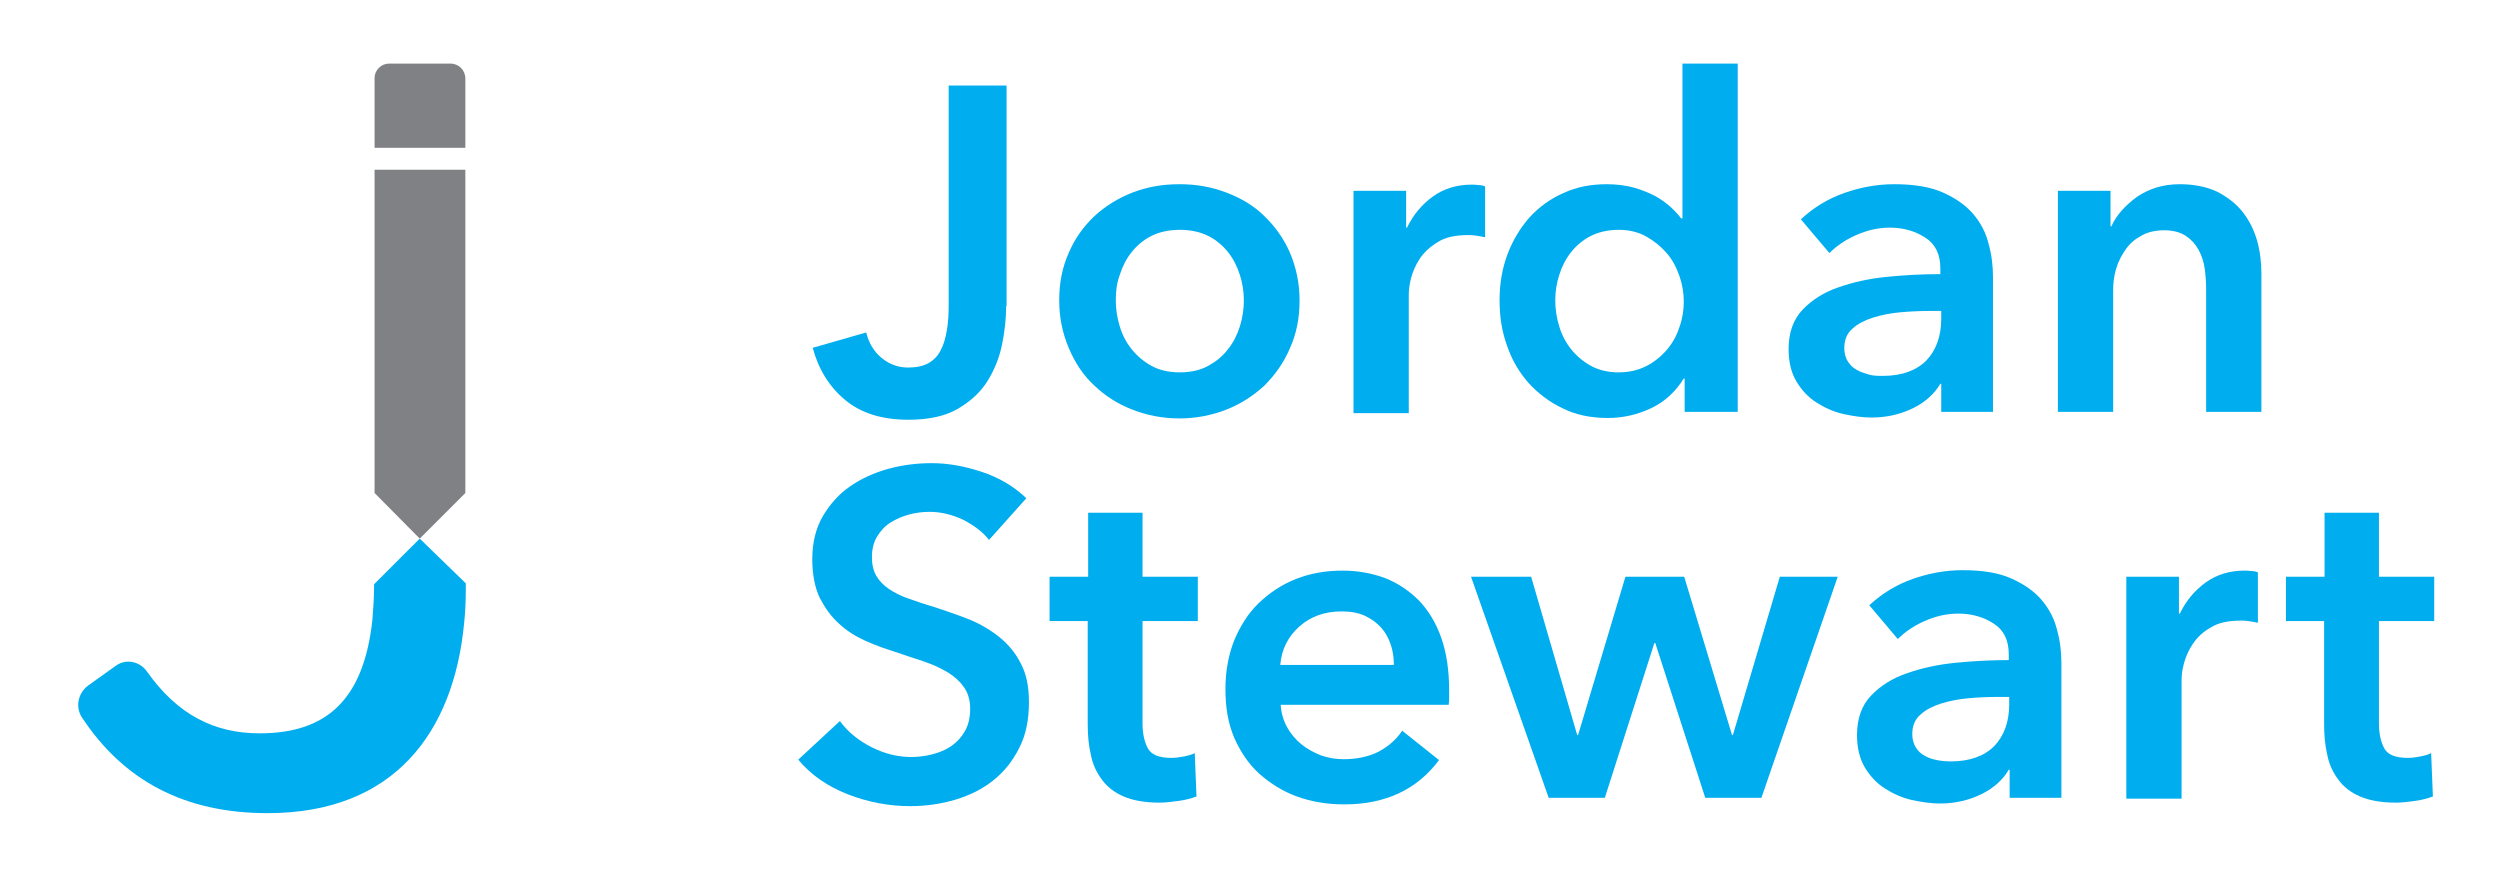
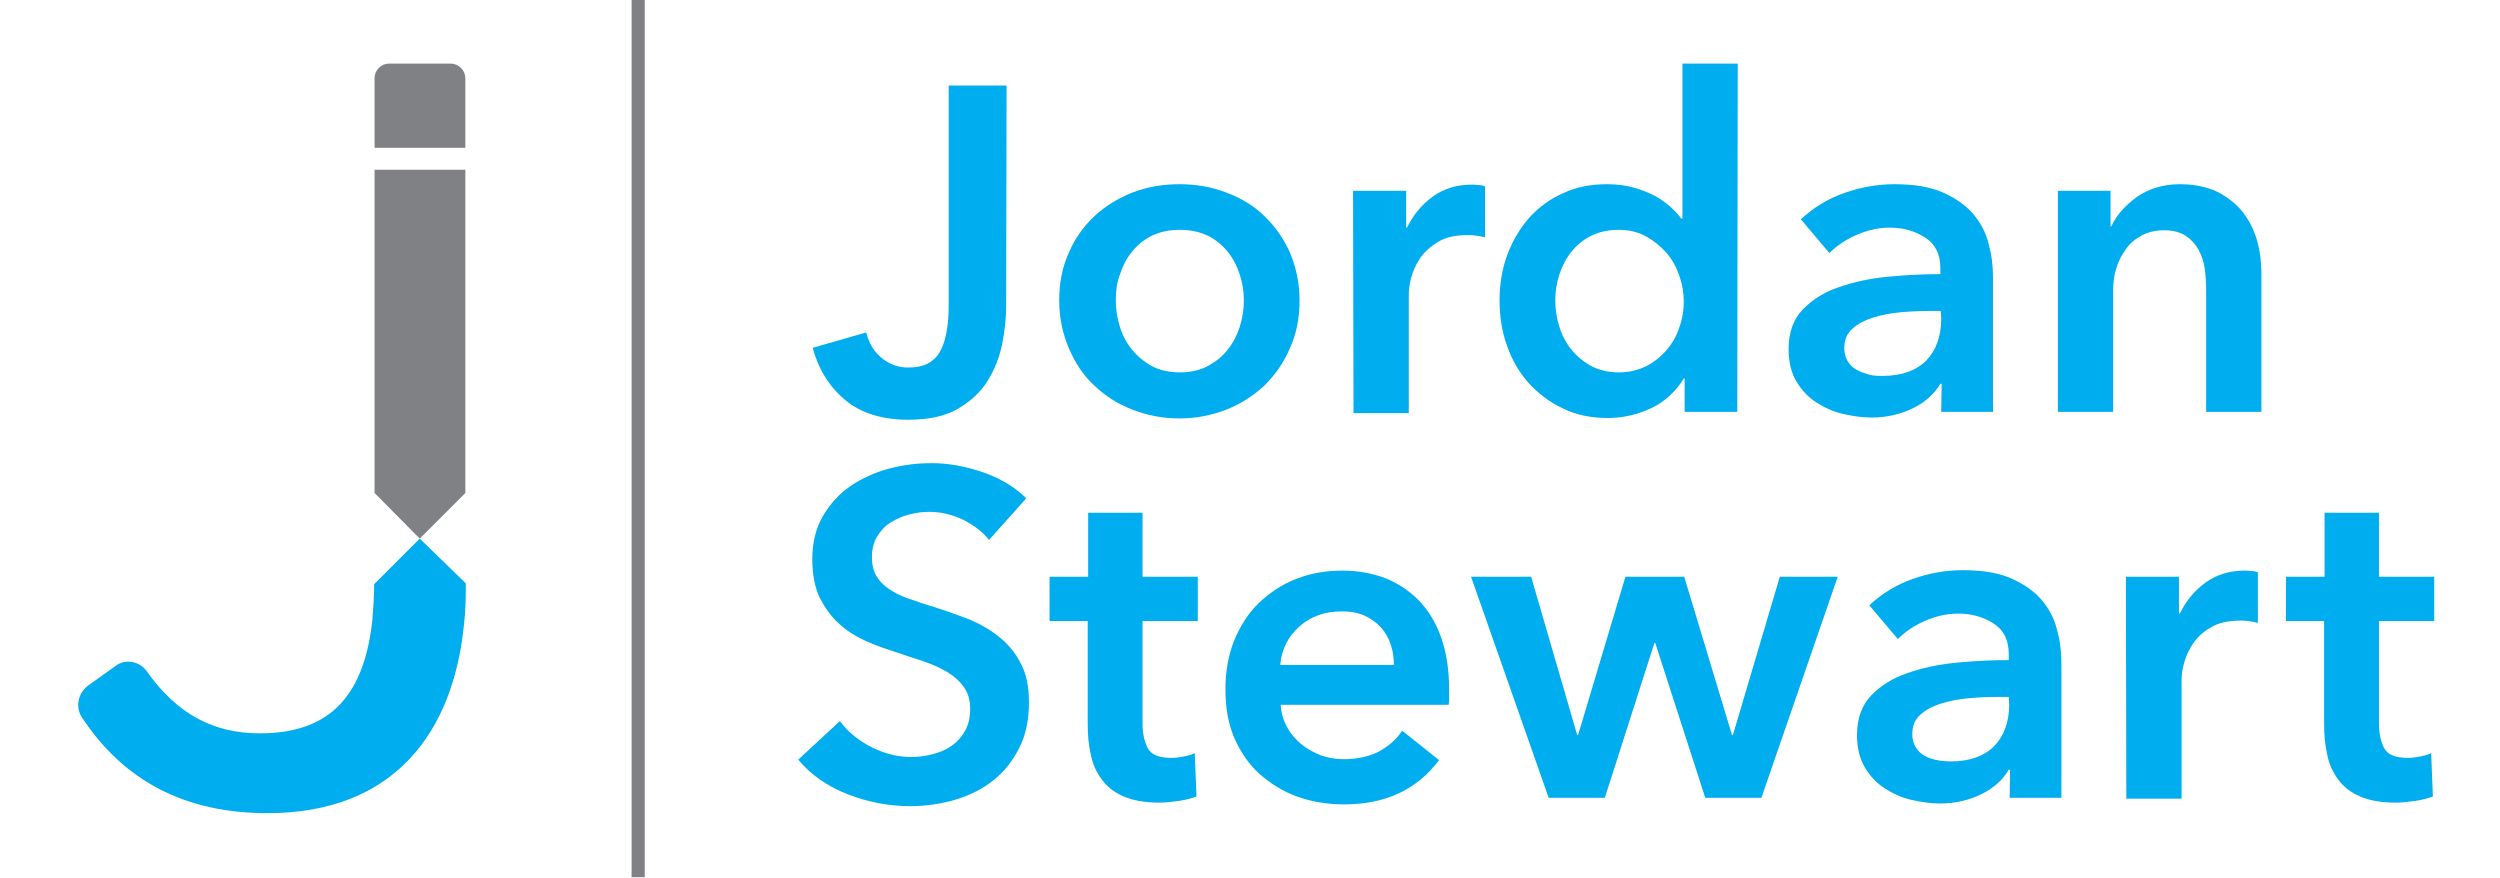
<svg xmlns="http://www.w3.org/2000/svg" version="1.1" id="Layer_1" x="0px" y="0px" viewBox="0 0 570 200" style="enable-background:new 0 0 570 200;" xml:space="preserve">
  <style type="text/css">
	.st0{fill:#00ADEE;}
	.st1{fill:#808184;}
+ 	.st2{fill:none;stroke:#808184;stroke-width:3;stroke-miterlimit:10;}
</style>
-   <path class="st0" d="M95.7,122.8l-10.4,10.4c0,2.9-0.2,5.7-0.4,8.2c-2,18.3-10.6,25.8-25.7,25.8c-10.3,0-18.7-4.2-25.7-14.1  c-1.6-2.3-4.8-3-7.1-1.3l-6.3,4.5c-2.3,1.7-3,4.9-1.4,7.3c9.5,14.4,23.4,21.8,42.3,21.8c29.1,0,42.4-18.7,44.8-43.1  c0.3-2.7,0.4-5.4,0.4-8.1v-1.2L95.7,122.8z" />
+   <path class="st0" d="M95.7,122.8l-10.4,10.4c0,2.9-0.2,5.7-0.4,8.2c-2,18.3-10.6,25.8-25.7,25.8c-10.3,0-18.7-4.2-25.7-14.1  c-1.6-2.3-4.8-3-7.1-1.3l-6.3,4.5c-2.3,1.7-3,4.9-1.4,7.3c9.5,14.4,23.4,21.8,42.3,21.8c29.1,0,42.4-18.7,44.8-43.1  c0.3-2.7,0.4-5.4,0.4-8.1V133L95.7,122.8z" />
  <g>
-     <path class="st1" d="M102.7,14.5H88.7c-1.8,0-3.3,1.5-3.3,3.3V25v5.4v3.3h3.3h14.1h3.3v-3.3V25v-7.1   C106.1,16,104.6,14.5,102.7,14.5z" />
+     <path class="st1" d="M102.7,14.5h-14c-1.8,0-3.3,1.5-3.3,3.3V25v5.4v3.3h3.3h14.1h3.3v-3.3V25v-7.1C106.1,16,104.6,14.5,102.7,14.5   z" />
    <polygon class="st1" points="85.4,112.4 95.7,122.8 106.1,112.4 106.1,38.7 85.4,38.7  " />
  </g>
  <g>
-     <path class="st0" d="M229.4,69.8c0,2.7-0.3,5.6-0.9,8.6c-0.6,3-1.7,5.8-3.3,8.4c-1.6,2.6-3.9,4.7-6.8,6.4   c-2.9,1.7-6.7,2.5-11.3,2.5c-6,0-10.8-1.5-14.4-4.5c-3.6-3-6.1-7-7.4-11.9l12.2-3.5c0.6,2.5,1.8,4.4,3.5,5.8c1.7,1.4,3.7,2.2,6,2.2   c1.9,0,3.4-0.3,4.7-1c1.2-0.7,2.2-1.7,2.8-3c0.7-1.3,1.1-2.8,1.4-4.6c0.3-1.8,0.4-3.7,0.4-5.8V19.5h13.2V69.8z" />
-     <path class="st0" d="M241.5,68.5c0-4,0.7-7.6,2.2-10.9c1.4-3.3,3.4-6,5.8-8.3c2.5-2.3,5.4-4.1,8.7-5.4c3.4-1.3,6.9-1.9,10.7-1.9   c3.8,0,7.3,0.6,10.7,1.9c3.4,1.3,6.3,3,8.7,5.4c2.4,2.3,4.4,5.1,5.8,8.3c1.4,3.3,2.2,6.9,2.2,10.9c0,4-0.7,7.6-2.2,10.9   c-1.4,3.3-3.4,6.1-5.8,8.5c-2.5,2.3-5.4,4.2-8.7,5.5c-3.4,1.3-6.9,2-10.7,2c-3.8,0-7.4-0.7-10.7-2c-3.4-1.3-6.3-3.2-8.7-5.5   c-2.5-2.3-4.4-5.2-5.8-8.5C242.3,76.1,241.5,72.5,241.5,68.5z M254.4,68.5c0,2,0.3,3.9,0.9,5.9c0.6,2,1.5,3.7,2.7,5.2   c1.2,1.5,2.7,2.8,4.5,3.8c1.8,1,4,1.5,6.5,1.5c2.5,0,4.7-0.5,6.5-1.5c1.8-1,3.3-2.2,4.5-3.8c1.2-1.5,2.1-3.3,2.7-5.2   c0.6-2,0.9-3.9,0.9-5.9c0-2-0.3-3.9-0.9-5.8c-0.6-1.9-1.5-3.7-2.7-5.2c-1.2-1.5-2.7-2.8-4.5-3.7c-1.8-0.9-4-1.4-6.5-1.4   c-2.5,0-4.7,0.5-6.5,1.4c-1.8,0.9-3.3,2.2-4.5,3.7c-1.2,1.5-2.1,3.3-2.7,5.2C254.6,64.6,254.4,66.5,254.4,68.5z" />
-     <path class="st0" d="M308.5,43.5h12.1v8.4h0.2c1.4-2.9,3.4-5.3,5.9-7.1c2.5-1.8,5.5-2.7,8.8-2.7c0.5,0,1,0,1.6,0.1   c0.6,0,1,0.1,1.5,0.3v11.6c-0.8-0.2-1.6-0.3-2.2-0.4c-0.6-0.1-1.2-0.1-1.7-0.1c-2.9,0-5.2,0.5-6.9,1.6c-1.8,1.1-3.1,2.3-4.1,3.8   c-1,1.5-1.6,3-2,4.5c-0.4,1.5-0.5,2.8-0.5,3.7v27h-12.6V43.5z" />
-     <path class="st0" d="M396.1,93.9h-12v-7.6h-0.2c-1.8,2.9-4.2,5.2-7.3,6.7c-3.1,1.5-6.5,2.3-10,2.3c-3.9,0-7.3-0.7-10.3-2.2   c-3-1.4-5.6-3.4-7.8-5.8c-2.1-2.4-3.8-5.2-4.9-8.5c-1.2-3.3-1.7-6.7-1.7-10.4c0-3.7,0.6-7.2,1.8-10.4c1.2-3.2,2.9-6,5-8.4   c2.2-2.4,4.8-4.3,7.8-5.6c3-1.4,6.3-2,9.9-2c2.3,0,4.4,0.3,6.2,0.8c1.8,0.5,3.4,1.2,4.8,1.9c1.4,0.8,2.5,1.6,3.5,2.5   c1,0.9,1.8,1.8,2.4,2.6h0.3V14.5h12.6V93.9z M354.6,68.5c0,2,0.3,3.9,0.9,5.9c0.6,2,1.5,3.7,2.7,5.2c1.2,1.5,2.7,2.8,4.5,3.8   c1.8,1,4,1.5,6.4,1.5c2.3,0,4.4-0.5,6.2-1.4c1.8-0.9,3.4-2.2,4.7-3.7c1.3-1.5,2.3-3.3,2.9-5.2c0.7-1.9,1-3.9,1-5.8   c0-2-0.3-3.9-1-5.9c-0.7-2-1.6-3.7-2.9-5.2c-1.3-1.5-2.9-2.8-4.7-3.8c-1.8-1-3.9-1.5-6.2-1.5c-2.5,0-4.6,0.5-6.4,1.4   c-1.8,0.9-3.3,2.2-4.5,3.7c-1.2,1.5-2.1,3.3-2.7,5.2C354.9,64.6,354.6,66.5,354.6,68.5z" />
-     <path class="st0" d="M442.7,87.5h-0.3c-1.3,2.2-3.3,4.1-6.1,5.5c-2.8,1.4-6,2.2-9.6,2.2c-2,0-4.1-0.3-6.4-0.8   c-2.2-0.5-4.2-1.4-6.1-2.6c-1.9-1.2-3.4-2.8-4.6-4.8c-1.2-2-1.8-4.5-1.8-7.4c0-3.8,1.1-6.8,3.2-9c2.1-2.2,4.9-4,8.2-5.1   c3.4-1.2,7.1-2,11.2-2.4c4.1-0.4,8.1-0.6,12-0.6v-1.3c0-3.2-1.1-5.5-3.4-7c-2.3-1.5-5-2.3-8.1-2.3c-2.7,0-5.2,0.6-7.7,1.7   c-2.5,1.1-4.5,2.5-6.1,4.1l-6.5-7.7c2.9-2.7,6.2-4.7,9.9-6c3.7-1.3,7.5-2,11.4-2c4.5,0,8.2,0.6,11.1,1.9c2.9,1.3,5.2,2.9,6.9,4.9   c1.7,2,2.9,4.3,3.5,6.8c0.7,2.5,1,5,1,7.6v30.7h-11.8V87.5z M442.5,70.9h-2.8c-2,0-4.2,0.1-6.4,0.3c-2.2,0.2-4.3,0.6-6.2,1.2   c-1.9,0.6-3.5,1.4-4.7,2.5c-1.3,1.1-1.9,2.6-1.9,4.5c0,1.2,0.3,2.2,0.8,3c0.5,0.8,1.2,1.5,2,1.9c0.8,0.5,1.8,0.8,2.8,1.1   s2.1,0.3,3.2,0.3c4.3,0,7.6-1.2,9.9-3.5c2.2-2.3,3.4-5.5,3.4-9.5V70.9z" />
-     <path class="st0" d="M469.2,43.5h12v8.1h0.2c1.1-2.5,3.1-4.7,5.8-6.7c2.8-1.9,6-2.9,9.8-2.9c3.3,0,6.1,0.6,8.5,1.7   c2.3,1.2,4.3,2.7,5.8,4.6c1.5,1.9,2.6,4.1,3.3,6.5c0.7,2.5,1,5,1,7.6v31.5H503V66c0-1.5-0.1-3-0.3-4.6c-0.2-1.6-0.7-3.1-1.4-4.4   c-0.7-1.3-1.7-2.4-2.9-3.2c-1.2-0.8-2.9-1.3-4.9-1.3c-2,0-3.8,0.4-5.2,1.2c-1.5,0.8-2.7,1.8-3.6,3.1c-0.9,1.3-1.7,2.7-2.2,4.4   c-0.5,1.6-0.7,3.3-0.7,5v27.7h-12.6V43.5z" />
-     <path class="st0" d="M225.5,123.1c-1.4-1.8-3.4-3.3-5.9-4.6c-2.6-1.2-5.1-1.8-7.7-1.8c-1.5,0-3.1,0.2-4.6,0.6   c-1.5,0.4-2.9,1-4.2,1.8c-1.3,0.8-2.3,1.9-3.1,3.2c-0.8,1.3-1.2,2.9-1.2,4.7c0,1.7,0.3,3.1,1,4.3c0.7,1.2,1.7,2.2,2.9,3   c1.2,0.8,2.7,1.6,4.5,2.2c1.7,0.6,3.7,1.3,5.8,1.9c2.4,0.8,4.8,1.6,7.4,2.6c2.6,1,4.9,2.3,7,3.9c2.1,1.6,3.9,3.6,5.2,6.1   c1.4,2.5,2,5.5,2,9.1c0,4-0.7,7.5-2.2,10.4c-1.5,3-3.4,5.4-5.9,7.4c-2.5,2-5.3,3.4-8.6,4.4c-3.3,1-6.8,1.5-10.4,1.5   c-4.8,0-9.6-0.9-14.2-2.7c-4.6-1.8-8.4-4.4-11.3-7.9l9.5-8.8c1.8,2.5,4.3,4.5,7.3,6c3,1.5,6,2.2,9,2.2c1.5,0,3.1-0.2,4.7-0.6   c1.6-0.4,3.1-1,4.4-1.9c1.3-0.9,2.3-2,3.1-3.4s1.2-3.1,1.2-5.1c0-2-0.5-3.6-1.4-4.9c-0.9-1.3-2.1-2.4-3.7-3.4   c-1.5-0.9-3.4-1.8-5.5-2.5c-2.1-0.7-4.3-1.4-6.6-2.2c-2.2-0.7-4.5-1.5-6.7-2.5c-2.2-1-4.3-2.3-6-3.9c-1.8-1.6-3.2-3.6-4.4-5.9   c-1.1-2.3-1.7-5.3-1.7-8.8c0-3.8,0.8-7,2.4-9.8c1.6-2.7,3.6-5,6.2-6.8c2.6-1.8,5.5-3.1,8.7-4c3.3-0.9,6.6-1.3,9.9-1.3   c3.8,0,7.6,0.7,11.5,2c3.9,1.3,7.3,3.3,10.1,6L225.5,123.1z" />
-     <path class="st0" d="M239.3,141.6v-10.1h8.8v-14.6h12.4v14.6h12.6v10.1h-12.6V165c0,2.2,0.4,4.1,1.2,5.6c0.8,1.5,2.6,2.2,5.4,2.2   c0.8,0,1.7-0.1,2.7-0.3c1-0.2,1.9-0.4,2.6-0.8l0.4,9.9c-1.1,0.4-2.5,0.8-4,1c-1.5,0.2-3,0.4-4.4,0.4c-3.4,0-6.1-0.5-8.2-1.4   c-2.1-0.9-3.8-2.2-5-3.9c-1.2-1.6-2.1-3.5-2.5-5.7c-0.5-2.1-0.7-4.4-0.7-6.9v-23.5H239.3z" />
-     <path class="st0" d="M330.4,157.3c0,0.6,0,1.1,0,1.7c0,0.6,0,1.1-0.1,1.7h-38.3c0.1,1.8,0.6,3.5,1.4,5c0.8,1.5,1.9,2.8,3.2,3.9   c1.3,1.1,2.8,1.9,4.5,2.6c1.7,0.6,3.4,0.9,5.2,0.9c3.1,0,5.8-0.6,8-1.7c2.2-1.2,4-2.7,5.4-4.8l8.4,6.7c-5,6.7-12.2,10.1-21.6,10.1   c-3.9,0-7.5-0.6-10.8-1.8c-3.3-1.2-6.1-3-8.6-5.2c-2.4-2.2-4.3-5-5.7-8.2c-1.4-3.3-2-6.9-2-11.1c0-4.1,0.7-7.8,2-11.1   c1.4-3.3,3.2-6.2,5.6-8.5c2.4-2.3,5.2-4.2,8.5-5.5c3.3-1.3,6.8-1.9,10.6-1.9c3.5,0,6.7,0.6,9.7,1.7c3,1.2,5.5,2.9,7.7,5.1   c2.2,2.3,3.9,5.1,5.1,8.5C329.8,148.8,330.4,152.8,330.4,157.3z M317.8,151.6c0-1.6-0.2-3.1-0.7-4.6c-0.5-1.5-1.2-2.8-2.2-3.9   c-1-1.1-2.2-2-3.7-2.7c-1.5-0.7-3.3-1-5.3-1c-3.8,0-7,1.1-9.6,3.4c-2.6,2.3-4.1,5.2-4.4,8.8H317.8z" />
+     <path class="st0" d="M229.4,69.8c0,2.7-0.3,5.6-0.9,8.6c-0.6,3-1.7,5.8-3.3,8.4s-3.9,4.7-6.8,6.4c-2.9,1.7-6.7,2.5-11.3,2.5   c-6,0-10.8-1.5-14.4-4.5c-3.6-3-6.1-7-7.4-11.9l12.2-3.5c0.6,2.5,1.8,4.4,3.5,5.8s3.7,2.2,6,2.2c1.9,0,3.4-0.3,4.7-1   c1.2-0.7,2.2-1.7,2.8-3c0.7-1.3,1.1-2.8,1.4-4.6c0.3-1.8,0.4-3.7,0.4-5.8V19.5h13.2L229.4,69.8L229.4,69.8z" />
+     <path class="st0" d="M241.5,68.5c0-4,0.7-7.6,2.2-10.9c1.4-3.3,3.4-6,5.8-8.3c2.5-2.3,5.4-4.1,8.7-5.4c3.4-1.3,6.9-1.9,10.7-1.9   c3.8,0,7.3,0.6,10.7,1.9c3.4,1.3,6.3,3,8.7,5.4c2.4,2.3,4.4,5.1,5.8,8.3c1.4,3.3,2.2,6.9,2.2,10.9s-0.7,7.6-2.2,10.9   c-1.4,3.3-3.4,6.1-5.8,8.5c-2.5,2.3-5.4,4.2-8.7,5.5c-3.4,1.3-6.9,2-10.7,2c-3.8,0-7.4-0.7-10.7-2c-3.4-1.3-6.3-3.2-8.7-5.5   c-2.5-2.3-4.4-5.2-5.8-8.5S241.5,72.5,241.5,68.5z M254.4,68.5c0,2,0.3,3.9,0.9,5.9c0.6,2,1.5,3.7,2.7,5.2s2.7,2.8,4.5,3.8   s4,1.5,6.5,1.5s4.7-0.5,6.5-1.5s3.3-2.2,4.5-3.8c1.2-1.5,2.1-3.3,2.7-5.2c0.6-2,0.9-3.9,0.9-5.9s-0.3-3.9-0.9-5.8   c-0.6-1.9-1.5-3.7-2.7-5.2s-2.7-2.8-4.5-3.7s-4-1.4-6.5-1.4s-4.7,0.5-6.5,1.4s-3.3,2.2-4.5,3.7s-2.1,3.3-2.7,5.2   C254.6,64.6,254.4,66.5,254.4,68.5z" />
+     <path class="st0" d="M308.5,43.5h12.1v8.4h0.2c1.4-2.9,3.4-5.3,5.9-7.1s5.5-2.7,8.8-2.7c0.5,0,1,0,1.6,0.1c0.6,0,1,0.1,1.5,0.3   v11.6c-0.8-0.2-1.6-0.3-2.2-0.4c-0.6-0.1-1.2-0.1-1.7-0.1c-2.9,0-5.2,0.5-6.9,1.6c-1.8,1.1-3.1,2.3-4.1,3.8s-1.6,3-2,4.5   c-0.4,1.5-0.5,2.8-0.5,3.7v27h-12.6L308.5,43.5L308.5,43.5z" />
+     <path class="st0" d="M396.1,93.9h-12v-7.6h-0.2c-1.8,2.9-4.2,5.2-7.3,6.7c-3.1,1.5-6.5,2.3-10,2.3c-3.9,0-7.3-0.7-10.3-2.2   c-3-1.4-5.6-3.4-7.8-5.8c-2.1-2.4-3.8-5.2-4.9-8.5c-1.2-3.3-1.7-6.7-1.7-10.4c0-3.7,0.6-7.2,1.8-10.4c1.2-3.2,2.9-6,5-8.4   c2.2-2.4,4.8-4.3,7.8-5.6c3-1.4,6.3-2,9.9-2c2.3,0,4.4,0.3,6.2,0.8c1.8,0.5,3.4,1.2,4.8,1.9c1.4,0.8,2.5,1.6,3.5,2.5   s1.8,1.8,2.4,2.6h0.3V14.5h12.6L396.1,93.9L396.1,93.9z M354.6,68.5c0,2,0.3,3.9,0.9,5.9s1.5,3.7,2.7,5.2s2.7,2.8,4.5,3.8   s4,1.5,6.4,1.5c2.3,0,4.4-0.5,6.2-1.4c1.8-0.9,3.4-2.2,4.7-3.7c1.3-1.5,2.3-3.3,2.9-5.2c0.7-1.9,1-3.9,1-5.8c0-2-0.3-3.9-1-5.9   s-1.6-3.7-2.9-5.2s-2.9-2.8-4.7-3.8c-1.8-1-3.9-1.5-6.2-1.5c-2.5,0-4.6,0.5-6.4,1.4s-3.3,2.2-4.5,3.7s-2.1,3.3-2.7,5.2   C354.9,64.6,354.6,66.5,354.6,68.5z" />
+     <path class="st0" d="M442.7,87.5h-0.3c-1.3,2.2-3.3,4.1-6.1,5.5c-2.8,1.4-6,2.2-9.6,2.2c-2,0-4.1-0.3-6.4-0.8   c-2.2-0.5-4.2-1.4-6.1-2.6s-3.4-2.8-4.6-4.8s-1.8-4.5-1.8-7.4c0-3.8,1.1-6.8,3.2-9s4.9-4,8.2-5.1c3.4-1.2,7.1-2,11.2-2.4   s8.1-0.6,12-0.6v-1.3c0-3.2-1.1-5.5-3.4-7s-5-2.3-8.1-2.3c-2.7,0-5.2,0.6-7.7,1.7c-2.5,1.1-4.5,2.5-6.1,4.1l-6.5-7.7   c2.9-2.7,6.2-4.7,9.9-6c3.7-1.3,7.5-2,11.4-2c4.5,0,8.2,0.6,11.1,1.9c2.9,1.3,5.2,2.9,6.9,4.9c1.7,2,2.9,4.3,3.5,6.8   c0.7,2.5,1,5,1,7.6v30.7h-11.8L442.7,87.5L442.7,87.5z M442.5,70.9h-2.8c-2,0-4.2,0.1-6.4,0.3c-2.2,0.2-4.3,0.6-6.2,1.2   c-1.9,0.6-3.5,1.4-4.7,2.5c-1.3,1.1-1.9,2.6-1.9,4.5c0,1.2,0.3,2.2,0.8,3s1.2,1.5,2,1.9c0.8,0.5,1.8,0.8,2.8,1.1s2.1,0.3,3.2,0.3   c4.3,0,7.6-1.2,9.9-3.5c2.2-2.3,3.4-5.5,3.4-9.5L442.5,70.9L442.5,70.9z" />
+     <path class="st0" d="M469.2,43.5h12v8.1h0.2c1.1-2.5,3.1-4.7,5.8-6.7c2.8-1.9,6-2.9,9.8-2.9c3.3,0,6.1,0.6,8.5,1.7   c2.3,1.2,4.3,2.7,5.8,4.6c1.5,1.9,2.6,4.1,3.3,6.5c0.7,2.5,1,5,1,7.6v31.5H503V66c0-1.5-0.1-3-0.3-4.6c-0.2-1.6-0.7-3.1-1.4-4.4   c-0.7-1.3-1.7-2.4-2.9-3.2c-1.2-0.8-2.9-1.3-4.9-1.3s-3.8,0.4-5.2,1.2c-1.5,0.8-2.7,1.8-3.6,3.1s-1.7,2.7-2.2,4.4   c-0.5,1.6-0.7,3.3-0.7,5v27.7h-12.6L469.2,43.5L469.2,43.5z" />
+     <path class="st0" d="M225.5,123.1c-1.4-1.8-3.4-3.3-5.9-4.6c-2.6-1.2-5.1-1.8-7.7-1.8c-1.5,0-3.1,0.2-4.6,0.6s-2.9,1-4.2,1.8   s-2.3,1.9-3.1,3.2c-0.8,1.3-1.2,2.9-1.2,4.7c0,1.7,0.3,3.1,1,4.3s1.7,2.2,2.9,3s2.7,1.6,4.5,2.2c1.7,0.6,3.7,1.3,5.8,1.9   c2.4,0.8,4.8,1.6,7.4,2.6c2.6,1,4.9,2.3,7,3.9c2.1,1.6,3.9,3.6,5.2,6.1c1.4,2.5,2,5.5,2,9.1c0,4-0.7,7.5-2.2,10.4   c-1.5,3-3.4,5.4-5.9,7.4s-5.3,3.4-8.6,4.4s-6.8,1.5-10.4,1.5c-4.8,0-9.6-0.9-14.2-2.7c-4.6-1.8-8.4-4.4-11.3-7.9l9.5-8.8   c1.8,2.5,4.3,4.5,7.3,6s6,2.2,9,2.2c1.5,0,3.1-0.2,4.7-0.6c1.6-0.4,3.1-1,4.4-1.9c1.3-0.9,2.3-2,3.1-3.4s1.2-3.1,1.2-5.1   s-0.5-3.6-1.4-4.9c-0.9-1.3-2.1-2.4-3.7-3.4c-1.5-0.9-3.4-1.8-5.5-2.5s-4.3-1.4-6.6-2.2c-2.2-0.7-4.5-1.5-6.7-2.5s-4.3-2.3-6-3.9   c-1.8-1.6-3.2-3.6-4.4-5.9c-1.1-2.3-1.7-5.3-1.7-8.8c0-3.8,0.8-7,2.4-9.8c1.6-2.7,3.6-5,6.2-6.8c2.6-1.8,5.5-3.1,8.7-4   c3.3-0.9,6.6-1.3,9.9-1.3c3.8,0,7.6,0.7,11.5,2s7.3,3.3,10.1,6L225.5,123.1z" />
+     <path class="st0" d="M239.3,141.6v-10.1h8.8v-14.6h12.4v14.6h12.6v10.1h-12.6V165c0,2.2,0.4,4.1,1.2,5.6c0.8,1.5,2.6,2.2,5.4,2.2   c0.8,0,1.7-0.1,2.7-0.3s1.9-0.4,2.6-0.8l0.4,9.9c-1.1,0.4-2.5,0.8-4,1s-3,0.4-4.4,0.4c-3.4,0-6.1-0.5-8.2-1.4s-3.8-2.2-5-3.9   c-1.2-1.6-2.1-3.5-2.5-5.7c-0.5-2.1-0.7-4.4-0.7-6.9v-23.5H239.3z" />
+     <path class="st0" d="M330.4,157.3c0,0.6,0,1.1,0,1.7c0,0.6,0,1.1-0.1,1.7H292c0.1,1.8,0.6,3.5,1.4,5s1.9,2.8,3.2,3.9   c1.3,1.1,2.8,1.9,4.5,2.6c1.7,0.6,3.4,0.9,5.2,0.9c3.1,0,5.8-0.6,8-1.7c2.2-1.2,4-2.7,5.4-4.8l8.4,6.7c-5,6.7-12.2,10.1-21.6,10.1   c-3.9,0-7.5-0.6-10.8-1.8s-6.1-3-8.6-5.2c-2.4-2.2-4.3-5-5.7-8.2c-1.4-3.3-2-6.9-2-11.1c0-4.1,0.7-7.8,2-11.1   c1.4-3.3,3.2-6.2,5.6-8.5s5.2-4.2,8.5-5.5s6.8-1.9,10.6-1.9c3.5,0,6.7,0.6,9.7,1.7c3,1.2,5.5,2.9,7.7,5.1c2.2,2.3,3.9,5.1,5.1,8.5   C329.8,148.8,330.4,152.8,330.4,157.3z M317.8,151.6c0-1.6-0.2-3.1-0.7-4.6s-1.2-2.8-2.2-3.9c-1-1.1-2.2-2-3.7-2.7s-3.3-1-5.3-1   c-3.8,0-7,1.1-9.6,3.4c-2.6,2.3-4.1,5.2-4.4,8.8H317.8z" />
    <path class="st0" d="M335.4,131.5h13.7l10.5,36.1h0.2l10.8-36.1H384l10.9,36.1h0.2l10.7-36.1H419l-17.4,50.4h-12.8l-11.4-35.3h-0.2   l-11.3,35.3h-12.8L335.4,131.5z" />
-     <path class="st0" d="M458.3,175.5h-0.3c-1.3,2.2-3.3,4.1-6.1,5.5c-2.8,1.4-6,2.2-9.6,2.2c-2,0-4.1-0.3-6.4-0.8   c-2.2-0.5-4.2-1.4-6.1-2.6c-1.9-1.2-3.4-2.8-4.6-4.8c-1.2-2-1.8-4.5-1.8-7.4c0-3.8,1.1-6.8,3.2-9c2.1-2.2,4.9-4,8.2-5.1   c3.4-1.2,7.1-2,11.2-2.4c4.1-0.4,8.1-0.6,12-0.6v-1.3c0-3.2-1.1-5.5-3.4-7c-2.3-1.5-5-2.3-8.1-2.3c-2.7,0-5.2,0.6-7.7,1.7   c-2.5,1.1-4.5,2.5-6.1,4.1l-6.5-7.7c2.9-2.7,6.2-4.7,9.9-6c3.7-1.3,7.5-2,11.4-2c4.5,0,8.2,0.6,11.1,1.9c2.9,1.3,5.2,2.9,6.9,4.9   c1.7,2,2.9,4.3,3.5,6.8c0.7,2.5,1,5,1,7.6v30.7h-11.8V175.5z M458,158.9h-2.8c-2,0-4.2,0.1-6.4,0.3c-2.2,0.2-4.3,0.6-6.2,1.2   s-3.5,1.4-4.7,2.5c-1.3,1.1-1.9,2.6-1.9,4.5c0,1.2,0.3,2.2,0.8,3c0.5,0.8,1.2,1.5,2,1.9c0.8,0.5,1.8,0.8,2.8,1s2.1,0.3,3.2,0.3   c4.3,0,7.6-1.2,9.9-3.5c2.2-2.3,3.4-5.5,3.4-9.5V158.9z" />
-     <path class="st0" d="M484.7,131.5h12.1v8.4h0.2c1.4-2.9,3.4-5.3,5.9-7.1c2.5-1.8,5.5-2.7,8.8-2.7c0.5,0,1,0,1.6,0.1   c0.6,0,1,0.1,1.5,0.3v11.5c-0.8-0.2-1.6-0.3-2.2-0.4c-0.6-0.1-1.2-0.1-1.7-0.1c-2.9,0-5.2,0.5-6.9,1.6c-1.8,1-3.1,2.3-4.1,3.8   c-1,1.5-1.6,3-2,4.5c-0.4,1.5-0.5,2.8-0.5,3.7v27h-12.6V131.5z" />
-     <path class="st0" d="M521.2,141.6v-10.1h8.8v-14.6h12.4v14.6H555v10.1h-12.6V165c0,2.2,0.4,4.1,1.2,5.6c0.8,1.5,2.6,2.2,5.4,2.2   c0.8,0,1.7-0.1,2.7-0.3c1-0.2,1.9-0.4,2.6-0.8l0.4,9.9c-1.1,0.4-2.5,0.8-4,1c-1.5,0.2-3,0.4-4.4,0.4c-3.4,0-6.1-0.5-8.2-1.4   c-2.1-0.9-3.8-2.2-5-3.9c-1.2-1.6-2.1-3.5-2.5-5.7c-0.5-2.1-0.7-4.4-0.7-6.9v-23.5H521.2z" />
+     <path class="st0" d="M458.3,175.5H458c-1.3,2.2-3.3,4.1-6.1,5.5c-2.8,1.4-6,2.2-9.6,2.2c-2,0-4.1-0.3-6.4-0.8   c-2.2-0.5-4.2-1.4-6.1-2.6c-1.9-1.2-3.4-2.8-4.6-4.8s-1.8-4.5-1.8-7.4c0-3.8,1.1-6.8,3.2-9s4.9-4,8.2-5.1c3.4-1.2,7.1-2,11.2-2.4   s8.1-0.6,12-0.6v-1.3c0-3.2-1.1-5.5-3.4-7s-5-2.3-8.1-2.3c-2.7,0-5.2,0.6-7.7,1.7c-2.5,1.1-4.5,2.5-6.1,4.1l-6.5-7.7   c2.9-2.7,6.2-4.7,9.9-6c3.7-1.3,7.5-2,11.4-2c4.5,0,8.2,0.6,11.1,1.9c2.9,1.3,5.2,2.9,6.9,4.9c1.7,2,2.9,4.3,3.5,6.8   c0.7,2.5,1,5,1,7.6v30.7h-11.8L458.3,175.5L458.3,175.5z M458,158.9h-2.8c-2,0-4.2,0.1-6.4,0.3c-2.2,0.2-4.3,0.6-6.2,1.2   s-3.5,1.4-4.7,2.5c-1.3,1.1-1.9,2.6-1.9,4.5c0,1.2,0.3,2.2,0.8,3s1.2,1.5,2,1.9c0.8,0.5,1.8,0.8,2.8,1s2.1,0.3,3.2,0.3   c4.3,0,7.6-1.2,9.9-3.5c2.2-2.3,3.4-5.5,3.4-9.5L458,158.9L458,158.9z" />
+     <path class="st0" d="M484.7,131.5h12.1v8.4h0.2c1.4-2.9,3.4-5.3,5.9-7.1s5.5-2.7,8.8-2.7c0.5,0,1,0,1.6,0.1c0.6,0,1,0.1,1.5,0.3   V142c-0.8-0.2-1.6-0.3-2.2-0.4c-0.6-0.1-1.2-0.1-1.7-0.1c-2.9,0-5.2,0.5-6.9,1.6c-1.8,1-3.1,2.3-4.1,3.8s-1.6,3-2,4.5   s-0.5,2.8-0.5,3.7v27h-12.6L484.7,131.5L484.7,131.5z" />
+     <path class="st0" d="M521.2,141.6v-10.1h8.8v-14.6h12.4v14.6H555v10.1h-12.6V165c0,2.2,0.4,4.1,1.2,5.6s2.6,2.2,5.4,2.2   c0.8,0,1.7-0.1,2.7-0.3s1.9-0.4,2.6-0.8l0.4,9.9c-1.1,0.4-2.5,0.8-4,1s-3,0.4-4.4,0.4c-3.4,0-6.1-0.5-8.2-1.4   c-2.1-0.9-3.8-2.2-5-3.9c-1.2-1.6-2.1-3.5-2.5-5.7c-0.5-2.1-0.7-4.4-0.7-6.9v-23.5H521.2z" />
  </g>
+   <line class="st2" x1="145.5" y1="0" x2="145.5" y2="200" />
</svg>
